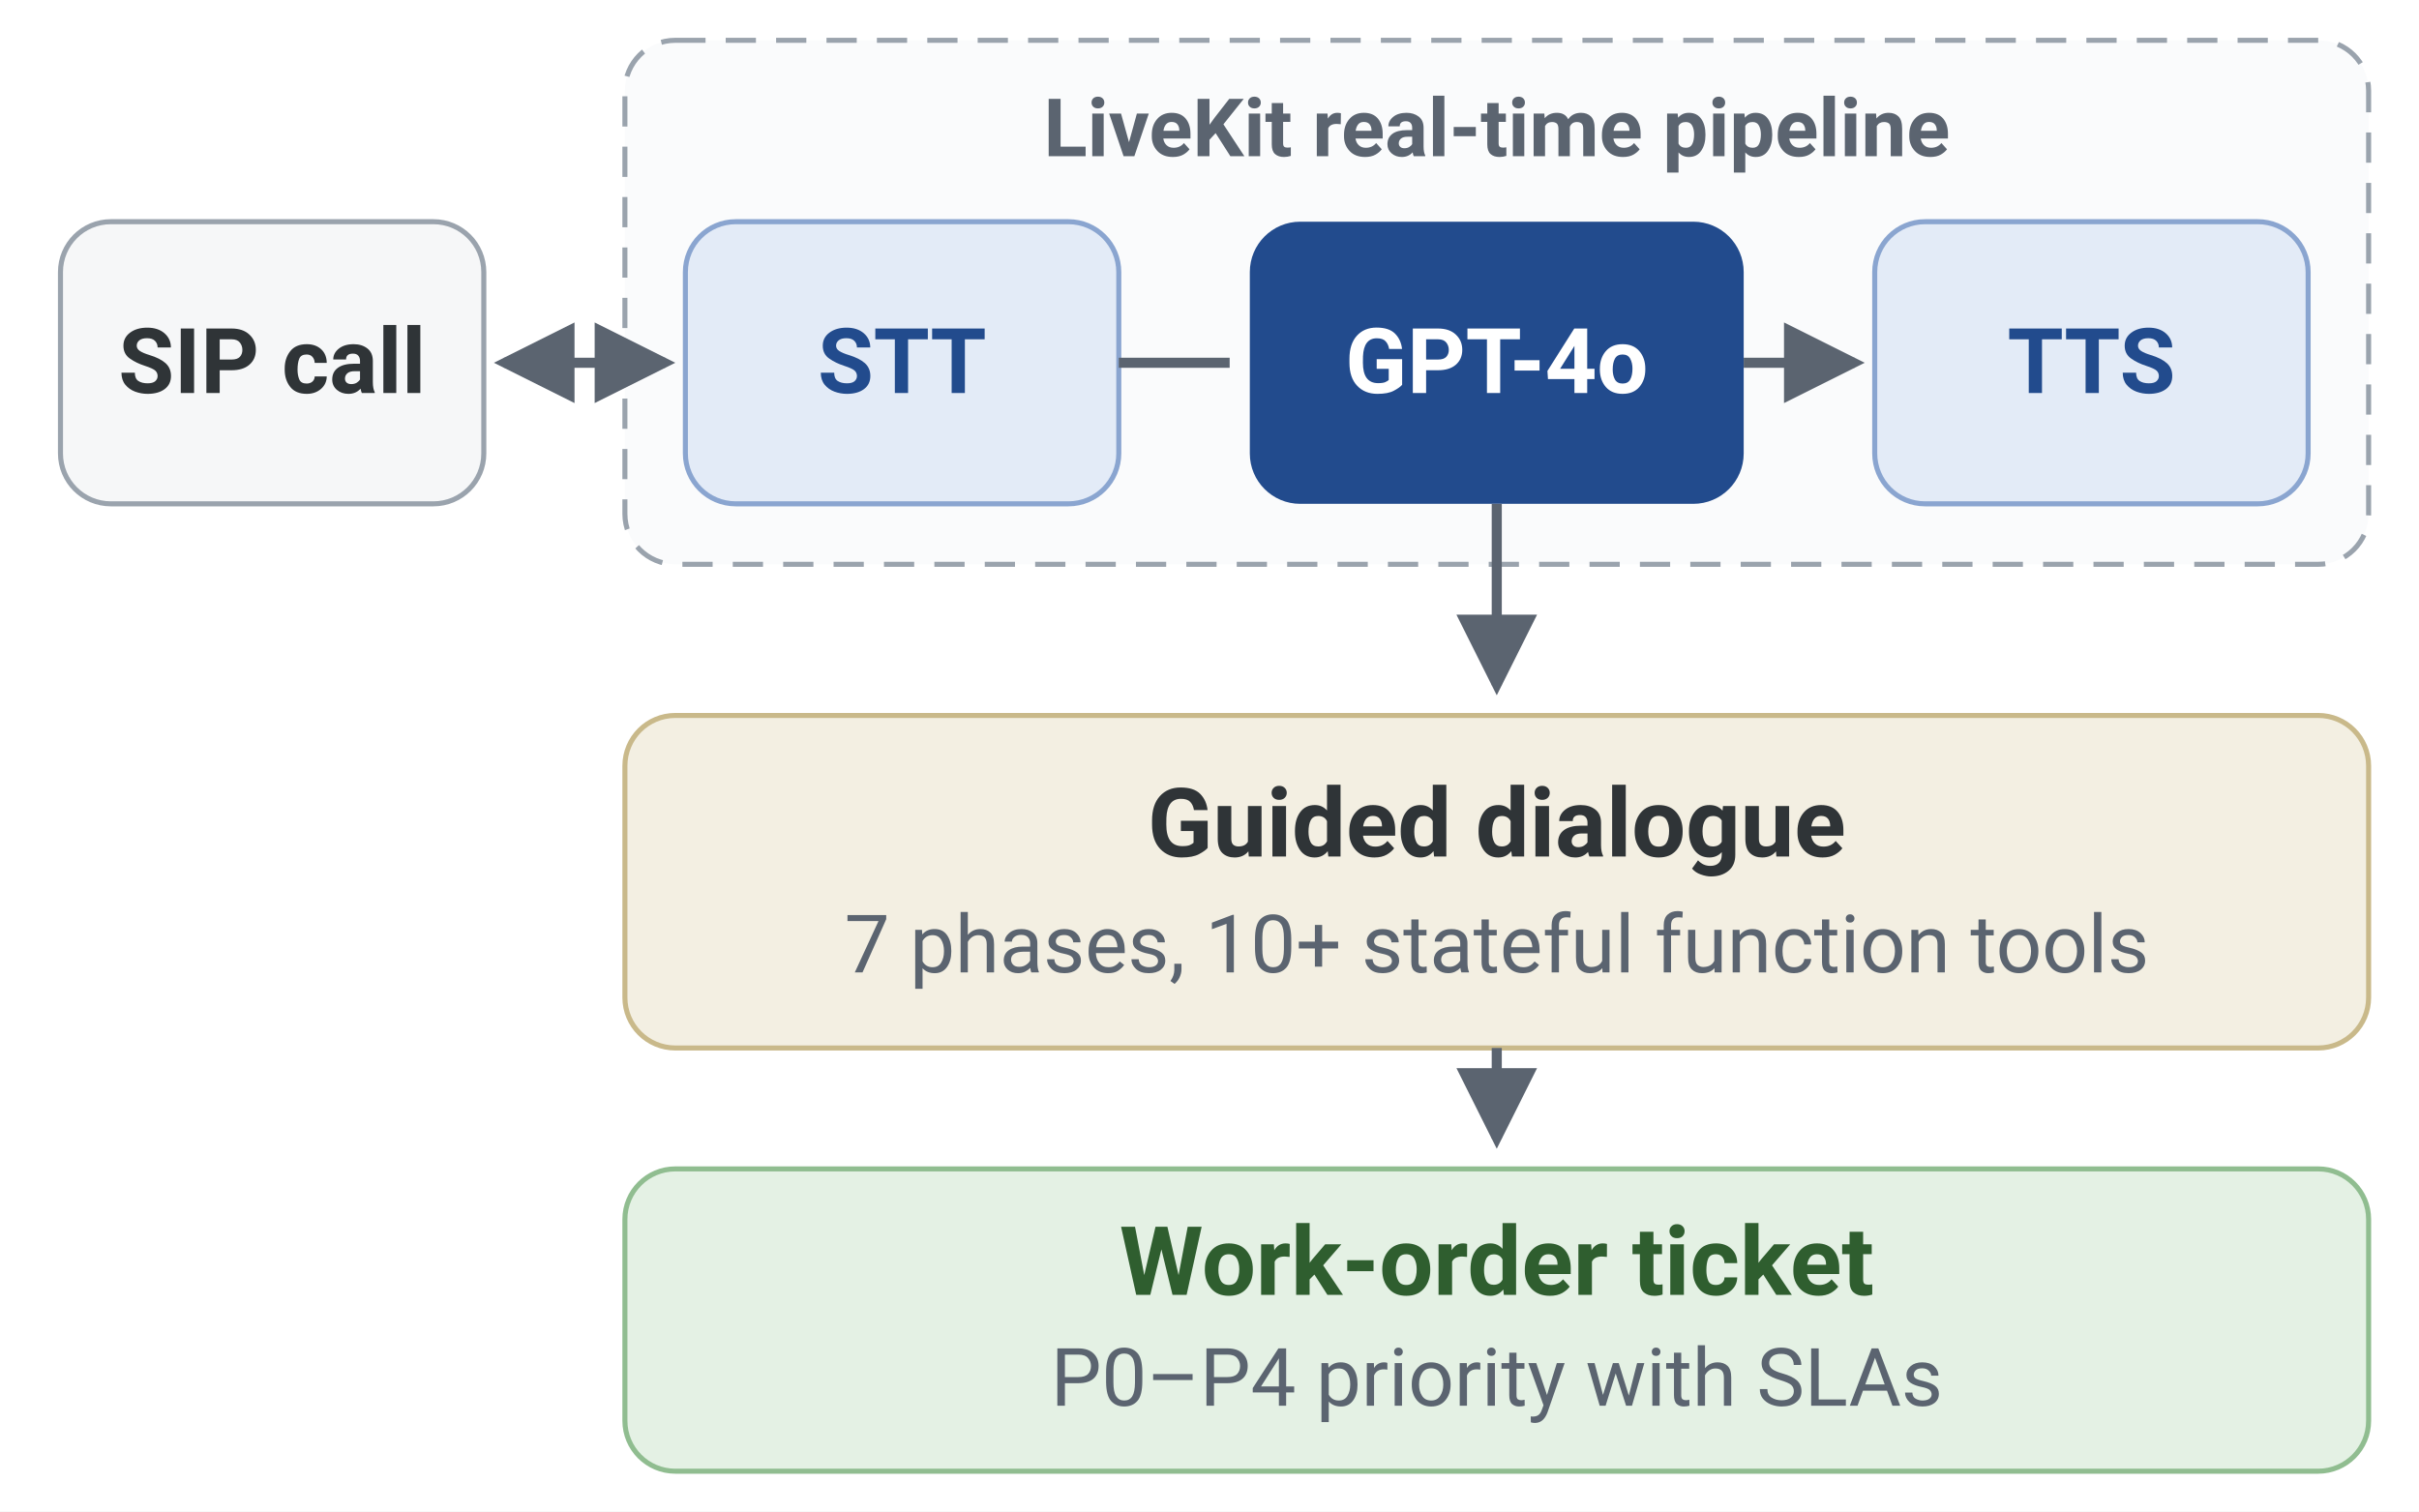
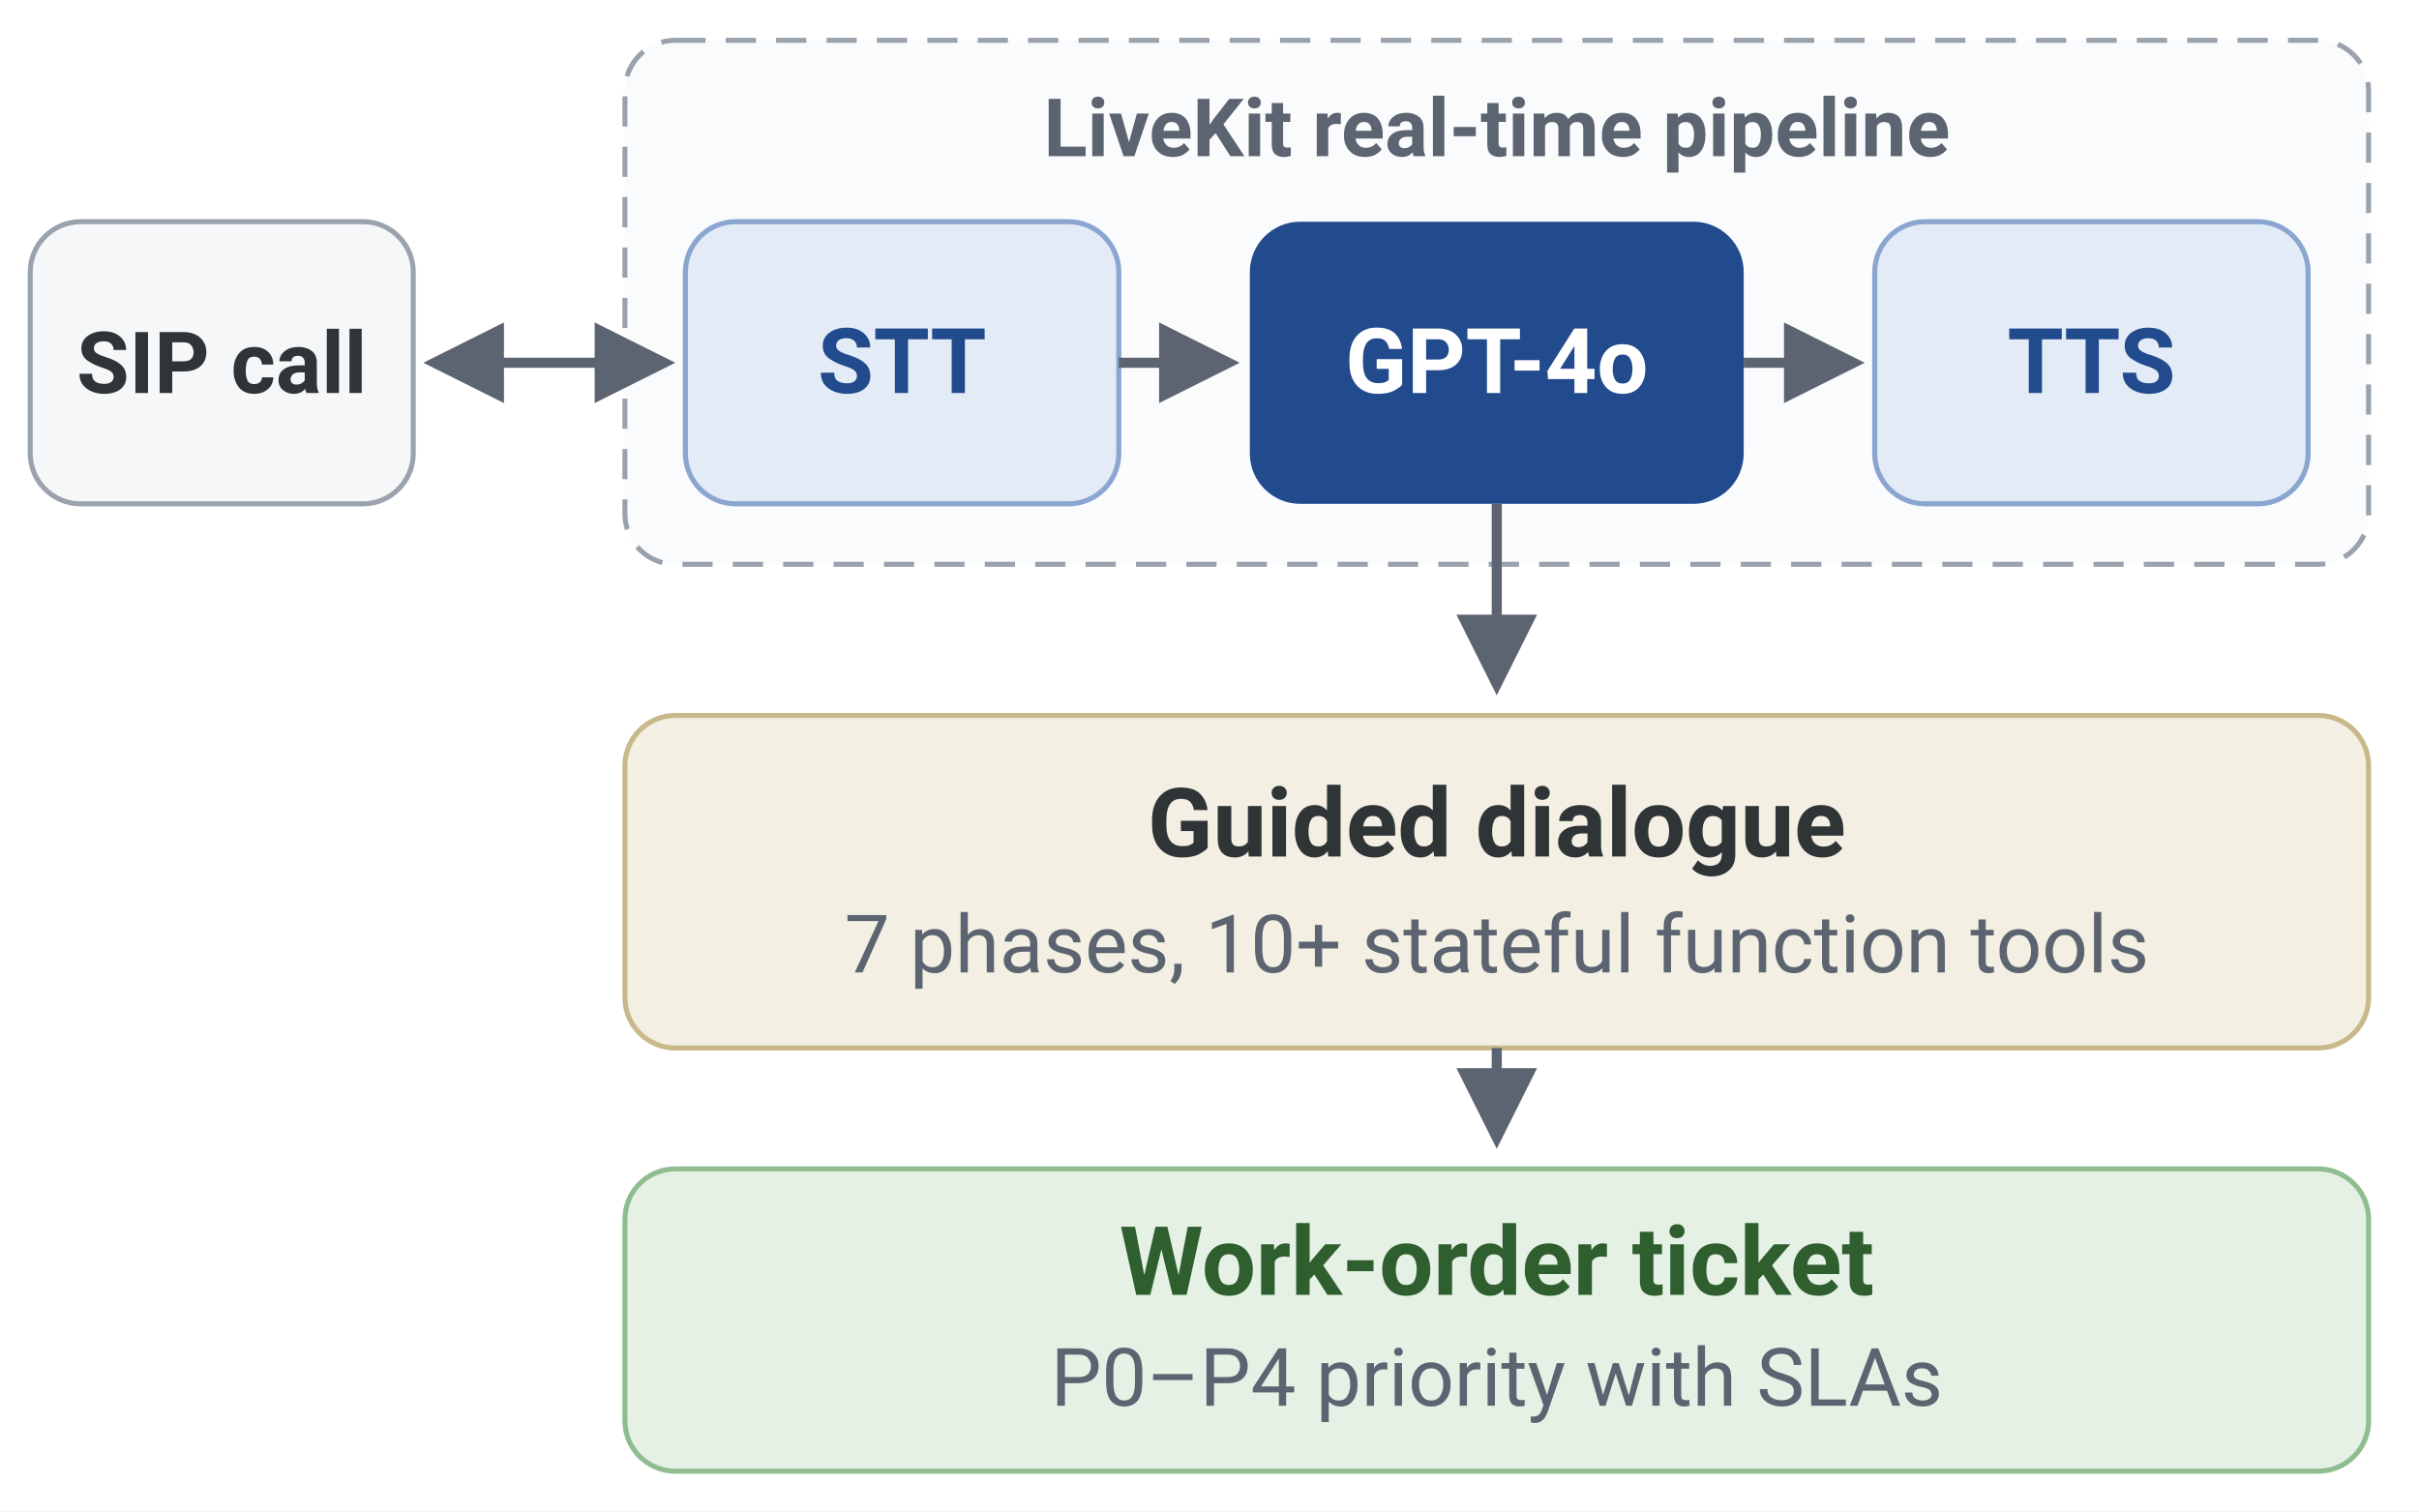
<svg xmlns="http://www.w3.org/2000/svg" viewBox="0 0 480 300" font-family="-apple-system,BlinkMacSystemFont,'Segoe UI',Roboto,Arial,sans-serif" text-anchor="middle">
  <defs>
    <marker id="a" markerWidth="9" markerHeight="9" refX="7" refY="4" orient="auto">
      <path d="M0 0 8 4 0 8Z" fill="#5b6470" />
    </marker>
    <marker id="b" markerWidth="9" markerHeight="9" refX="1" refY="4" orient="auto">
      <path d="M8 0 0 4 8 8Z" fill="#5b6470" />
    </marker>
  </defs>
  <rect width="480" height="300" fill="#fff" />
  <rect x="124" y="8" width="346" height="104" rx="10" fill="#fafbfc" stroke="#9aa3ad" stroke-dasharray="6 4" />
  <text x="297" y="31" font-size="16" font-weight="600" fill="#5b6470">LiveKit real-time pipeline</text>
  <g font-size="18" font-weight="600">
-     <rect x="12" y="44" width="84" height="56" rx="10" fill="#f6f7f8" stroke="#9aa3ad" />
-     <text x="54" y="78" fill="#2f3437">SIP call</text>
+     <rect x="6" y="44" width="76" height="56" rx="10" fill="#f6f7f8" stroke="#9aa3ad" />
+     <text x="44" y="78" font-size="17" fill="#2f3437">SIP call</text>
    <rect x="136" y="44" width="86" height="56" rx="10" fill="#e3ebf7" stroke="#8aa5d0" />
    <text x="179" y="78" fill="#224b8d">STT</text>
    <rect x="248" y="44" width="98" height="56" rx="10" fill="#224b8d" />
    <text x="297" y="78" fill="#fff">GPT-4o</text>
    <rect x="372" y="44" width="86" height="56" rx="10" fill="#e3ebf7" stroke="#8aa5d0" />
    <text x="415" y="78" fill="#224b8d">TTS</text>
  </g>
-   <path d="M100 72h32" stroke="#5b6470" stroke-width="2" marker-start="url(#b)" marker-end="url(#a)" />
-   <path d="M222 72h22M346 72h22" stroke="#5b6470" stroke-width="2" marker-end="url(#a)" />
+   <path d="M86 72h46" stroke="#5b6470" stroke-width="2" marker-start="url(#b)" marker-end="url(#a)" />
+   <path d="M222 72h22" stroke="#5b6470" stroke-width="2" marker-end="url(#a)" />
+   <path d="M346 72h22" stroke="#5b6470" stroke-width="2" marker-end="url(#a)" />
  <path d="M297 100v36" stroke="#5b6470" stroke-width="2" marker-end="url(#a)" />
  <rect x="124" y="142" width="346" height="66" rx="10" fill="#f3efe2" stroke="#c9b98a" />
  <text x="297" y="170" font-size="19" font-weight="600" fill="#2f3437">Guided dialogue</text>
  <text x="297" y="193" font-size="16" fill="#5b6470">7 phases, 10+ stateful function tools</text>
  <path d="M297 208v18" stroke="#5b6470" stroke-width="2" marker-end="url(#a)" />
  <rect x="124" y="232" width="346" height="60" rx="10" fill="#e4f1e4" stroke="#90bd90" />
  <text x="297" y="257" font-size="19" font-weight="600" fill="#2f5e2f">Work-order ticket</text>
  <text x="297" y="279" font-size="16" fill="#5b6470">P0–P4 priority with SLAs</text>
</svg>
